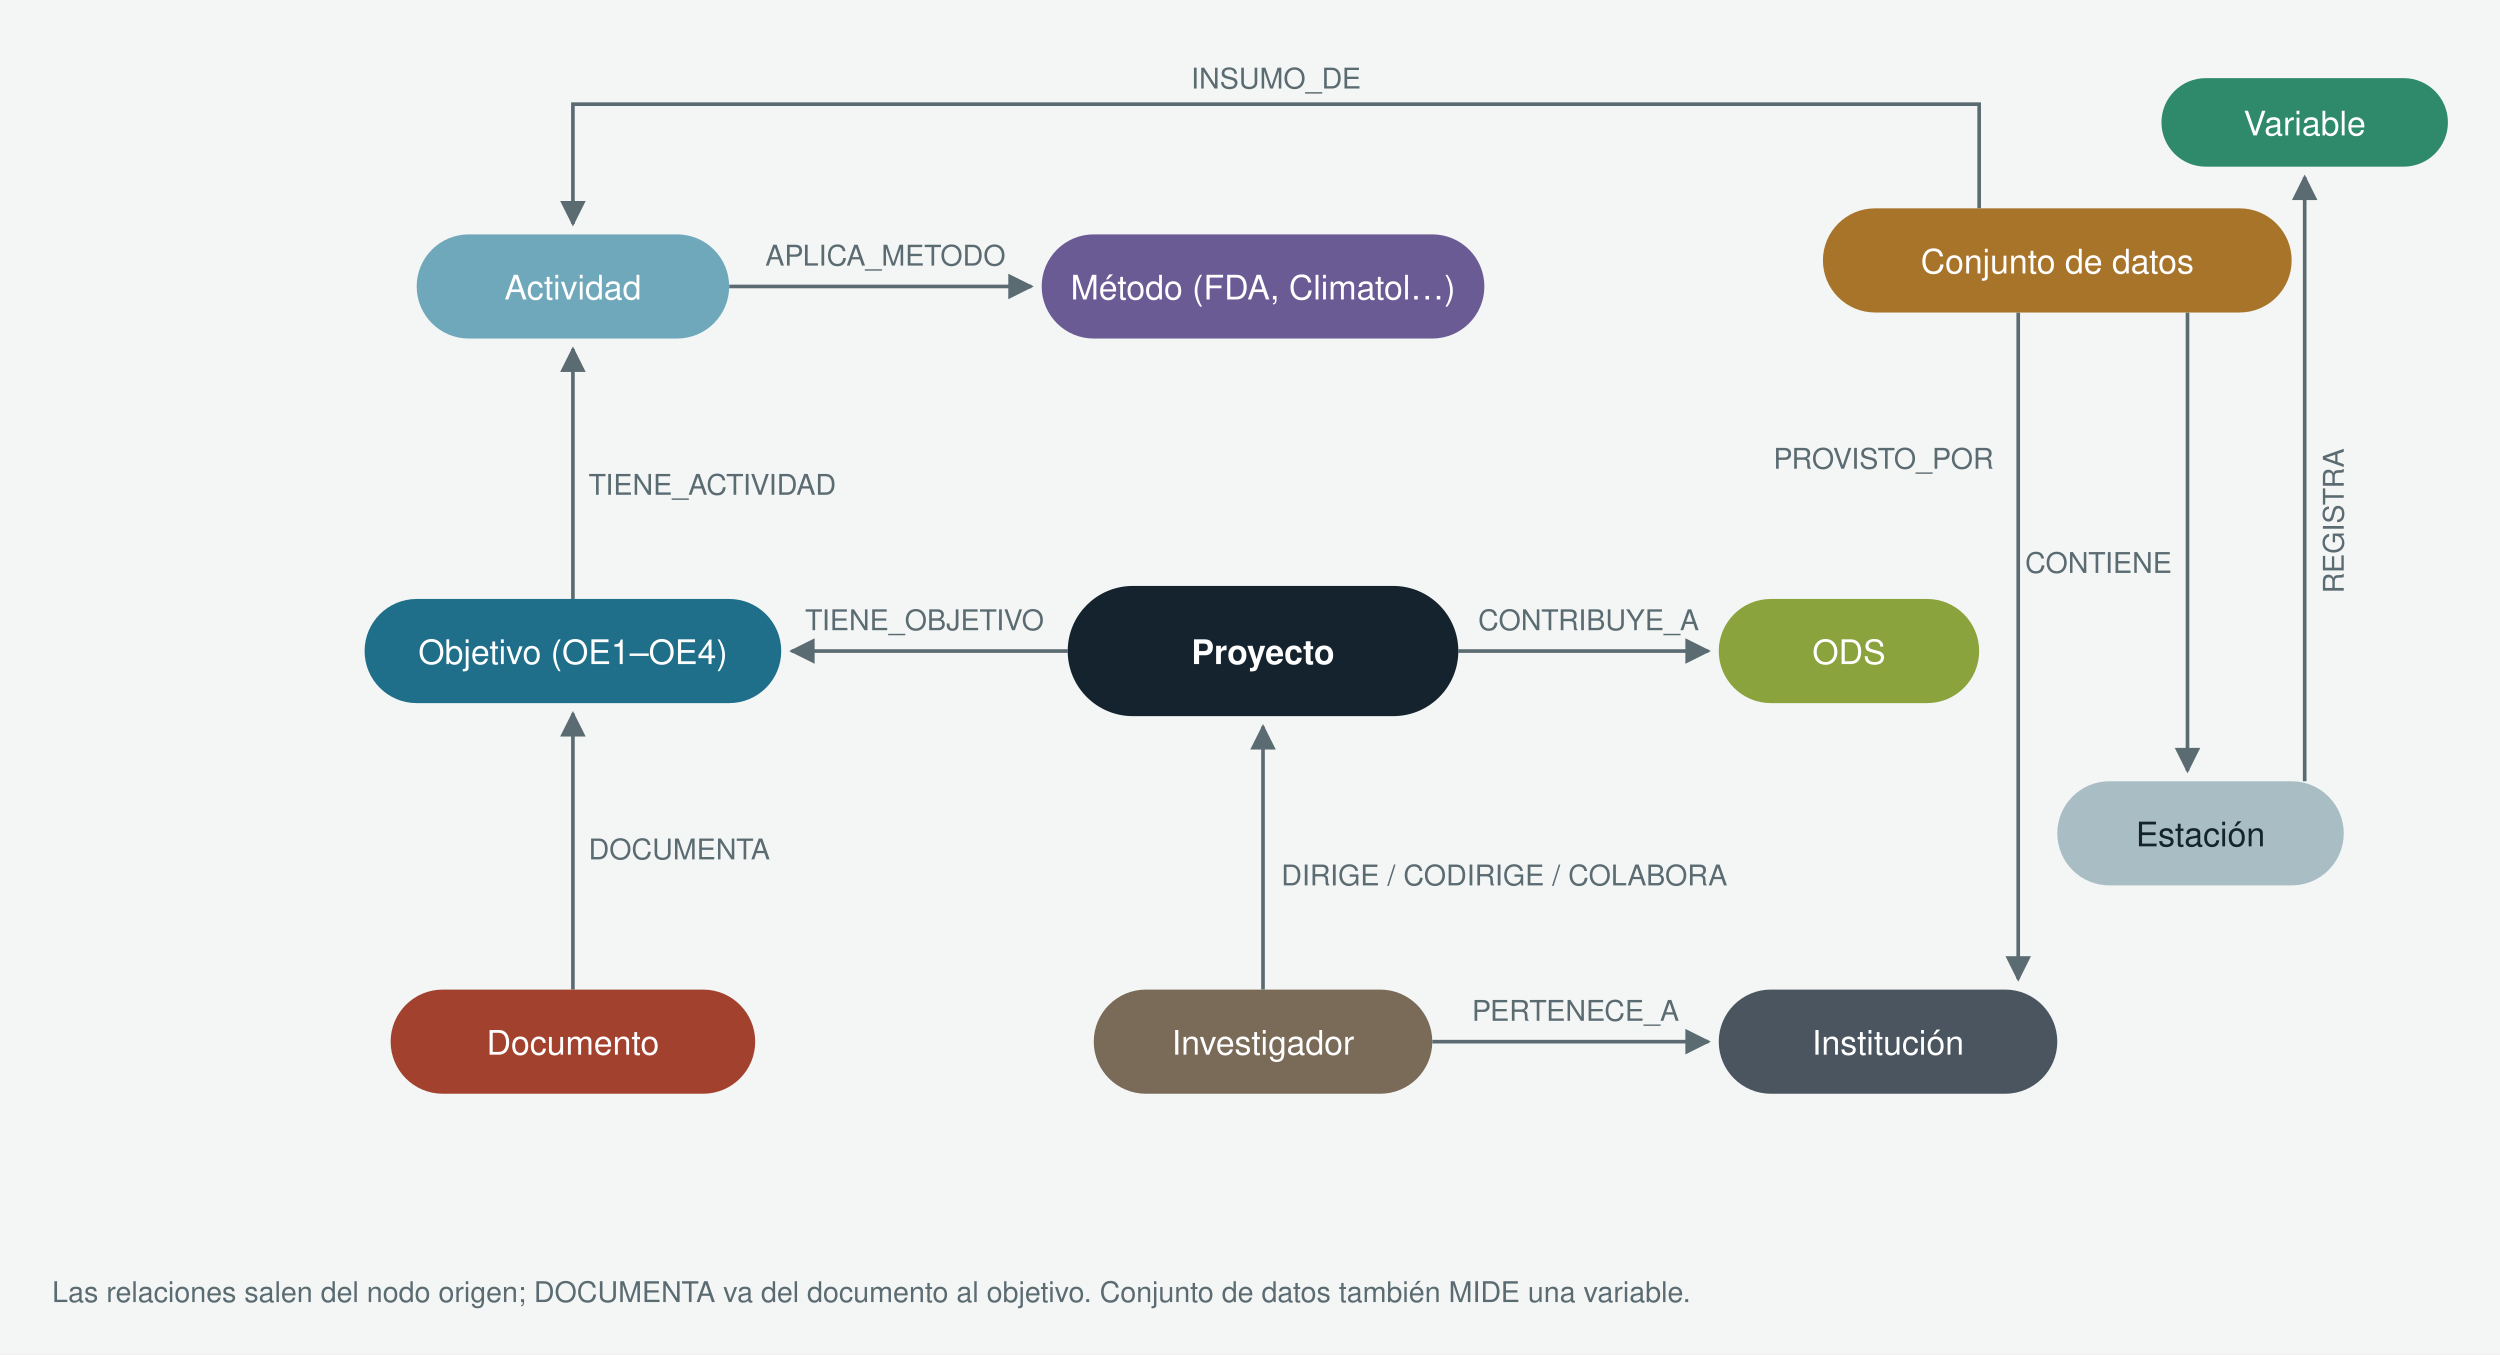
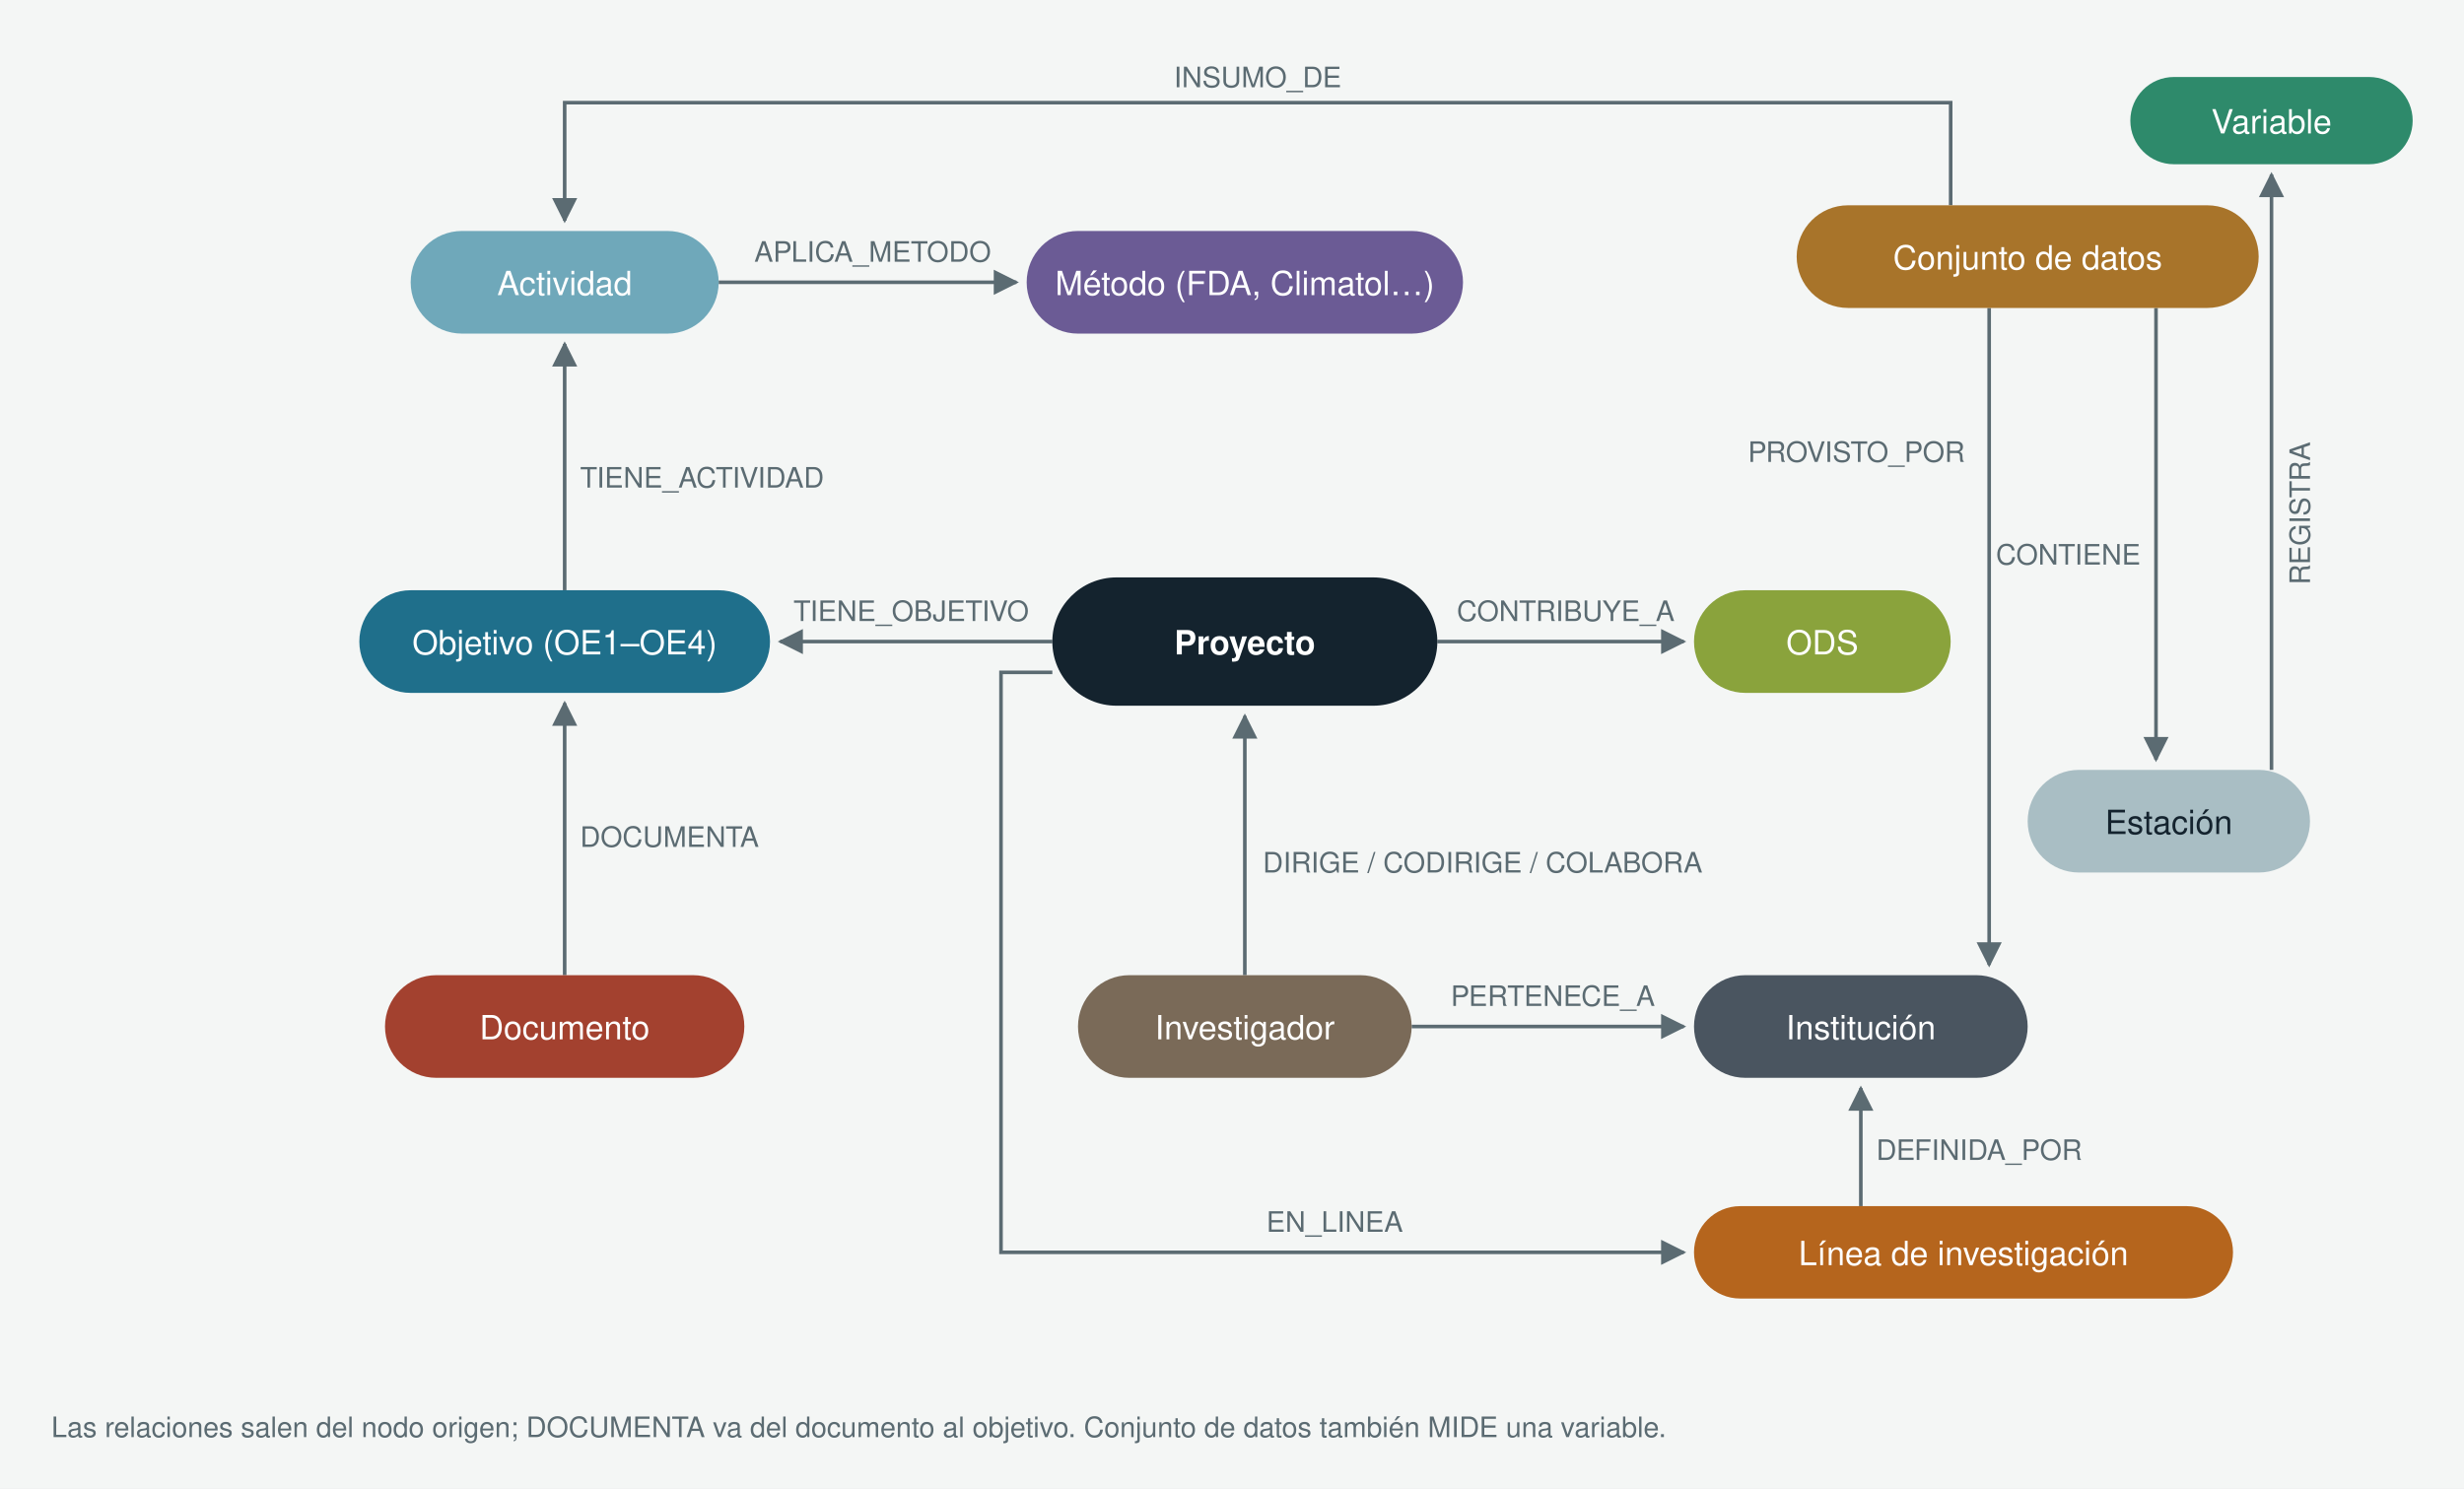
- <svg xmlns="http://www.w3.org/2000/svg" viewBox="0 0 960 520" font-family="Archivo, Helvetica, Arial, sans-serif" font-size="13">
-   <rect width="960" height="520" fill="#F4F6F5" />
+ <svg xmlns="http://www.w3.org/2000/svg" viewBox="0 0 960 580" font-family="Archivo, Helvetica, Arial, sans-serif" font-size="13">
+   <rect width="960" height="580" fill="#F4F6F5" />
  <defs>
    <marker id="a" viewBox="0 0 10 10" refX="9" refY="5" markerWidth="7" markerHeight="7" orient="auto">
      <path d="M0 0L10 5L0 10z" fill="#5B6B72" />
    </marker>
  </defs>
  <g stroke="#5B6B72" stroke-width="1.4" fill="none" marker-end="url(#a)">
    <path d="M410 250H304" />
    <path d="M220 230V134" />
    <path d="M280 110H396" />
    <path d="M220 380V274" />
    <path d="M560 250H656" />
    <path d="M485 380V279" />
    <path d="M550 400H656" />
    <path d="M775 120V376" />
    <path d="M760 80V40H220V86" />
    <path d="M840 120V296" />
    <path d="M885 300V68" />
+     <path d="M410 262H390V488H656" />
+     <path d="M725 470V424" />
  </g>
  <g font-size="11" fill="#5B6B72">
    <text x="355" y="242" text-anchor="middle">TIENE_OBJETIVO</text>
    <text x="226" y="190">TIENE_ACTIVIDAD</text>
    <text x="340" y="102" text-anchor="middle">APLICA_METODO</text>
    <text x="226" y="330">DOCUMENTA</text>
    <text x="610" y="242" text-anchor="middle">CONTRIBUYE_A</text>
    <text x="492" y="340">DIRIGE / CODIRIGE / COLABORA</text>
    <text x="605" y="392" text-anchor="middle">PERTENECE_A</text>
    <text x="681" y="180">PROVISTO_POR</text>
    <text x="490" y="34" text-anchor="middle">INSUMO_DE</text>
    <text x="834" y="220" text-anchor="end">CONTIENE</text>
+     <text x="520" y="480" text-anchor="middle">EN_LINEA</text>
+     <text x="731" y="452">DEFINIDA_POR</text>
    <text x="900" y="200" transform="rotate(-90 900 200)" text-anchor="middle">REGISTRA</text>
  </g>
  <g>
    <rect x="410" y="225" width="150" height="50" rx="25" fill="#14232E" />
    <text x="485" y="255" text-anchor="middle" fill="#fff" font-weight="700">Proyecto</text>
    <rect x="140" y="230" width="160" height="40" rx="20" fill="#1F6F8B" />
    <text x="220" y="255" text-anchor="middle" fill="#fff">Objetivo (OE1–OE4)</text>
    <rect x="160" y="90" width="120" height="40" rx="20" fill="#6FA8BA" />
    <text x="220" y="115" text-anchor="middle" fill="#fff">Actividad</text>
    <rect x="400" y="90" width="170" height="40" rx="20" fill="#6B5B95" />
    <text x="485" y="115" text-anchor="middle" fill="#fff">Método (FDA, Climatol…)</text>
    <rect x="150" y="380" width="140" height="40" rx="20" fill="#A3412F" />
    <text x="220" y="405" text-anchor="middle" fill="#fff">Documento</text>
    <rect x="660" y="230" width="100" height="40" rx="20" fill="#8AA33C" />
    <text x="710" y="255" text-anchor="middle" fill="#fff">ODS</text>
    <rect x="420" y="380" width="130" height="40" rx="20" fill="#7A6A58" />
    <text x="485" y="405" text-anchor="middle" fill="#fff">Investigador</text>
    <rect x="660" y="380" width="130" height="40" rx="20" fill="#4A5560" />
    <text x="725" y="405" text-anchor="middle" fill="#fff">Institución</text>
    <rect x="700" y="80" width="180" height="40" rx="20" fill="#A8742A" />
    <text x="790" y="105" text-anchor="middle" fill="#fff">Conjunto de datos</text>
    <rect x="790" y="300" width="110" height="40" rx="20" fill="#A9BEC4" />
    <text x="845" y="325" text-anchor="middle" fill="#14232E">Estación</text>
+     <rect x="660" y="470" width="210" height="36" rx="18" fill="#B5651D" />
+     <text x="765" y="493" text-anchor="middle" fill="#fff">Línea de investigación</text>
    <rect x="830" y="30" width="110" height="34" rx="17" fill="#2E8A6B" />
    <text x="885" y="52" text-anchor="middle" fill="#fff">Variable</text>
  </g>
-   <text x="20" y="500" font-size="11" fill="#5B6B72">Las relaciones salen del nodo origen; DOCUMENTA va del documento al objetivo. Conjunto de datos también MIDE una variable.</text>
+   <text x="20" y="560" font-size="11" fill="#5B6B72">Las relaciones salen del nodo origen; DOCUMENTA va del documento al objetivo. Conjunto de datos también MIDE una variable.</text>
</svg>
